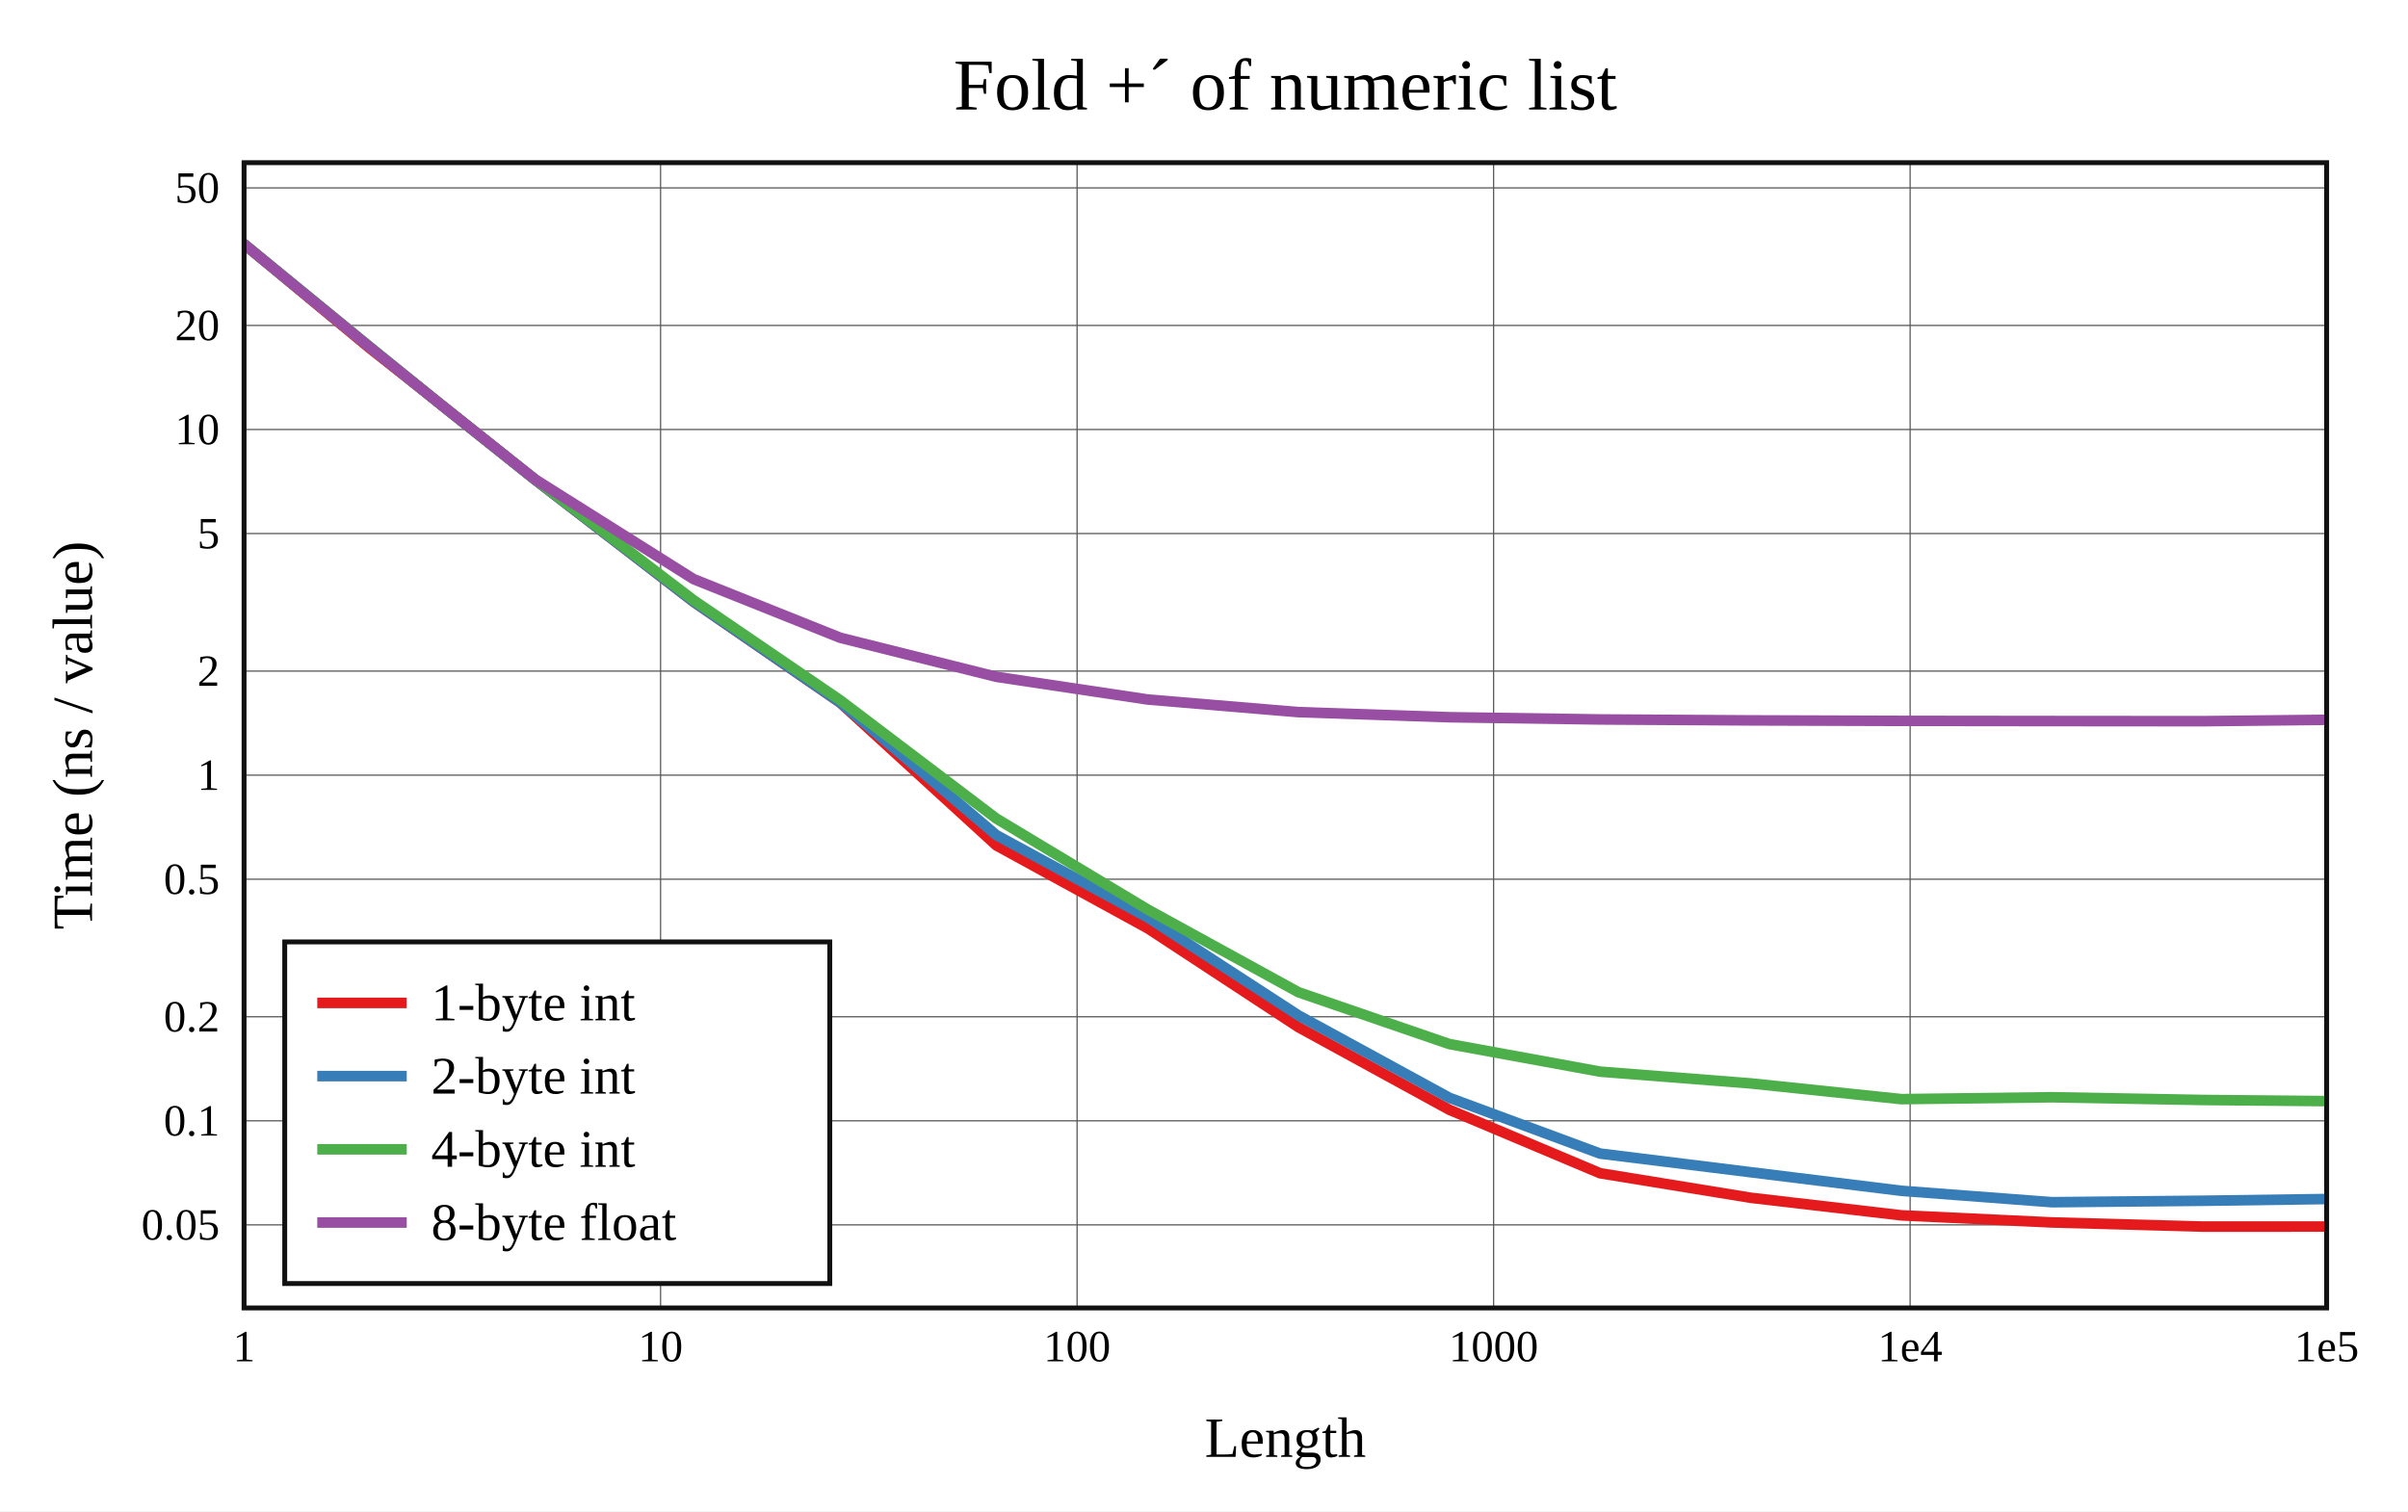
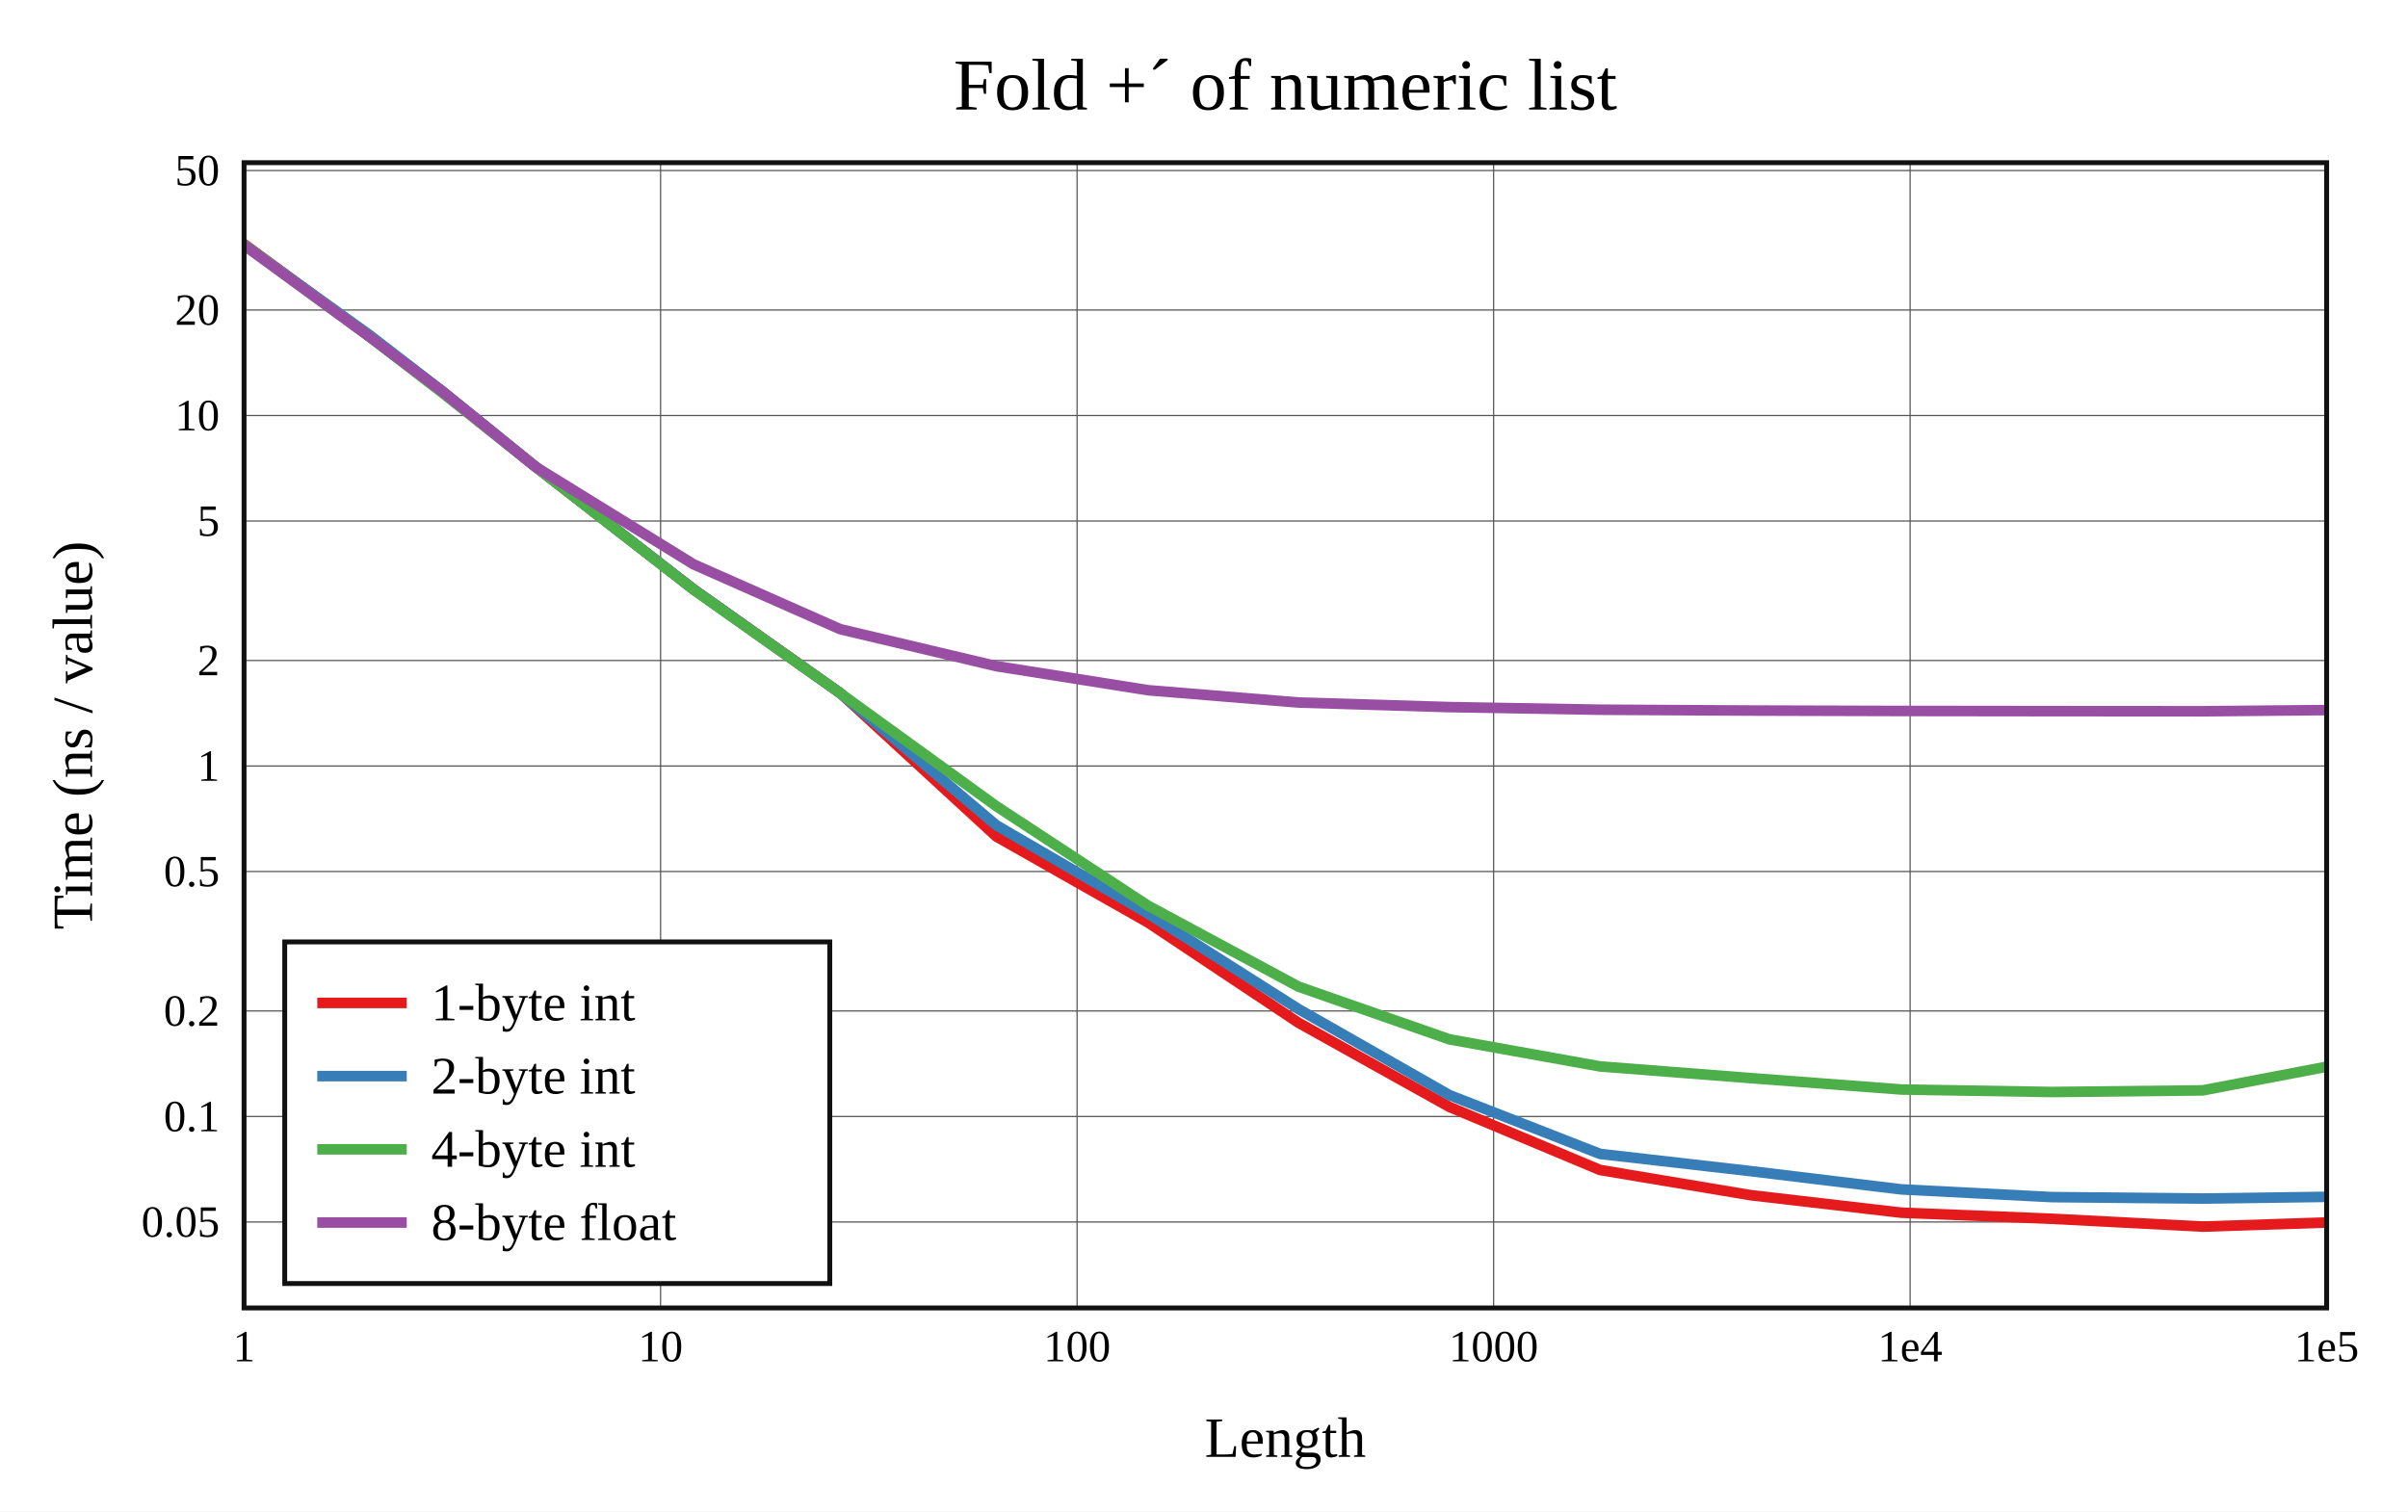
<svg xmlns="http://www.w3.org/2000/svg" viewBox="-60 -40 592 371.6" height="557.4" width="888">
  <g stroke-width="2.6" font-size="14px" text-anchor="middle">
    <defs>
      <clipPath id="clip">
        <rect x="0" y="0" width="512" height="281.6" />
      </clipPath>
    </defs>
    <rect fill="white" x="-60" y="-40" width="592" height="371.6" />
    <text dy="0.33em" font-size="18px" x="256" y="-19">Fold +´ of numeric list</text>
    <text dy="0.33em" x="256" y="313.6">Length</text>
    <text dy="0.33em" transform="rotate(-90)" x="-140.8" y="-42">Time (ns / value)</text>
    <g stroke-width="0.3" stroke="#555">
      <path d="M102.4 0v281.6" />
      <path d="M204.8 0v281.6" />
      <path d="M307.2 0v281.6" />
      <path d="M409.6 0v281.6" />
-       <path d="M0 261.174h512" />
-       <path d="M0 235.589h512" />
-       <path d="M0 210.004h512" />
-       <path d="M0 176.182h512" />
-       <path d="M0 150.597h512" />
-       <path d="M0 125.012h512" />
-       <path d="M0 91.19h512" />
-       <path d="M0 65.605h512" />
-       <path d="M0 40.02h512" />
-       <path d="M0 6.199h512" />
+       <path d="M0 260.465h512" />
+       <path d="M0 234.523h512" />
+       <path d="M0 208.582h512" />
+       <path d="M0 174.288h512" />
+       <path d="M0 148.347h512" />
+       <path d="M0 122.405h512" />
+       <path d="M0 88.111h512" />
+       <path d="M0 62.17h512" />
+       <path d="M0 36.228h512" />
+       <path d="M0 1.934h512" />
    </g>
    <g font-size="11px">
      <text dy="0.33em" x="0" y="291.1">1</text>
      <text dy="0.33em" x="102.4" y="291.1">10</text>
      <text dy="0.33em" x="204.8" y="291.1">100</text>
      <text dy="0.33em" x="307.2" y="291.1">1000</text>
      <text dy="0.33em" x="409.6" y="291.1">1e4</text>
      <text dy="0.33em" x="512" y="291.1">1e5</text>
      <g text-anchor="end">
-         <text dy="0.33em" x="-6" y="261.174">0.05</text>
-         <text dy="0.33em" x="-6" y="235.589">0.1</text>
-         <text dy="0.33em" x="-6" y="210.004">0.2</text>
-         <text dy="0.33em" x="-6" y="176.182">0.5</text>
-         <text dy="0.33em" x="-6" y="150.597">1</text>
-         <text dy="0.33em" x="-6" y="125.012">2</text>
-         <text dy="0.33em" x="-6" y="91.19">5</text>
-         <text dy="0.33em" x="-6" y="65.605">10</text>
-         <text dy="0.33em" x="-6" y="40.02">20</text>
-         <text dy="0.33em" x="-6" y="6.199">50</text>
+         <text dy="0.33em" x="-6" y="260.465">0.05</text>
+         <text dy="0.33em" x="-6" y="234.523">0.1</text>
+         <text dy="0.33em" x="-6" y="208.582">0.2</text>
+         <text dy="0.33em" x="-6" y="174.288">0.5</text>
+         <text dy="0.33em" x="-6" y="148.347">1</text>
+         <text dy="0.33em" x="-6" y="122.405">2</text>
+         <text dy="0.33em" x="-6" y="88.111">5</text>
+         <text dy="0.33em" x="-6" y="62.17">10</text>
+         <text dy="0.33em" x="-6" y="36.228">20</text>
+         <text dy="0.33em" x="-6" y="1.934">50</text>
      </g>
    </g>
    <g clip-path="url(#clip)" fill="none" stroke-linecap="round" stroke-linejoin="round">
-       <path stroke="#e41a1c" d="M0 20.045L30.825 45.562L48.857 59.827L71.575 77.984L110.508 107.98L146.572 132.794L184.953 167.878L222.235 188.299L259.223 212.571L296.321 232.873L333.365 248.479L370.402 254.514L407.45 258.835L444.49 260.579L481.532 261.6L518.573 261.585" />
-       <path stroke="#377eb8" d="M0 20L30.825 45.283L48.857 59.862L71.575 77.988L110.508 107.938L146.572 132.742L184.953 165.341L222.235 185.62L259.223 209.666L296.321 229.93L333.365 243.646L370.402 248.232L407.45 252.802L444.49 255.603L481.532 255.246L518.573 254.73" />
-       <path stroke="#4daf4a" d="M0 20.015L30.825 45.198L48.857 59.854L71.575 77.894L110.508 107.57L146.572 132.18L184.953 161.271L222.235 183.679L259.223 203.979L296.321 216.722L333.365 223.497L370.402 226.393L407.45 230.261L444.49 229.797L481.532 230.464L518.573 230.807" />
-       <path stroke="#984ea3" d="M0 20.033L30.825 45.315L48.857 59.855L71.575 77.878L110.508 102.393L146.572 116.816L184.953 126.422L222.235 132.009L259.223 135.103L296.321 136.356L333.365 136.902L370.402 137.131L407.45 137.253L444.49 137.297L481.532 137.328L518.573 136.915" />
+       <path stroke="#e41a1c" d="M0 20L30.825 42.679L48.857 56.332L71.575 74.712L110.508 104.899L146.572 130.412L184.953 165.687L222.235 186.828L259.223 211.474L296.321 232.167L333.365 247.682L370.402 253.879L407.45 258.184L444.49 259.679L481.532 261.6L518.573 260.379" />
+       <path stroke="#377eb8" d="M0 20.207L30.825 42.362L48.857 56.273L71.575 74.658L110.508 104.903L146.572 130.459L184.953 162.926L222.235 184.626L259.223 208.108L296.321 229.259L333.365 243.728L370.402 247.964L407.45 252.453L444.49 254.349L481.532 254.705L518.573 254.195" />
+       <path stroke="#4daf4a" d="M0 20.163L30.825 42.791L48.857 56.661L71.575 74.719L110.508 104.99L146.572 130.458L184.953 158.237L222.235 182.689L259.223 202.598L296.321 215.558L333.365 222.216L370.402 225.089L407.45 227.892L444.49 228.506L481.532 228.108L518.573 221.03" />
+       <path stroke="#984ea3" d="M0 20.282L30.825 42.775L48.857 56.351L71.575 74.73L110.508 98.761L146.572 114.711L184.953 123.798L222.235 129.713L259.223 132.736L296.321 133.863L333.365 134.505L370.402 134.711L407.45 134.817L444.49 134.863L481.532 134.889L518.573 134.533" />
    </g>
    <rect stroke-width="1.2" stroke="#111" fill="none" x="0" y="0" width="512" height="281.6" />
    <g transform="translate(10,191.6)" text-anchor="start" font-size="13px">
      <rect stroke-width="1.2" stroke="#111" fill="white" x="0" y="0" width="134" height="84" />
      <path stroke="#e41a1c" d="M8 15h22" />
      <path stroke="#377eb8" d="M8 33h22" />
      <path stroke="#4daf4a" d="M8 51h22" />
      <path stroke="#984ea3" d="M8 69h22" />
      <text dy="0.33em" x="36" y="15">1-byte int</text>
      <text dy="0.33em" x="36" y="33">2-byte int</text>
      <text dy="0.33em" x="36" y="51">4-byte int</text>
      <text dy="0.33em" x="36" y="69">8-byte float</text>
    </g>
  </g>
</svg>
